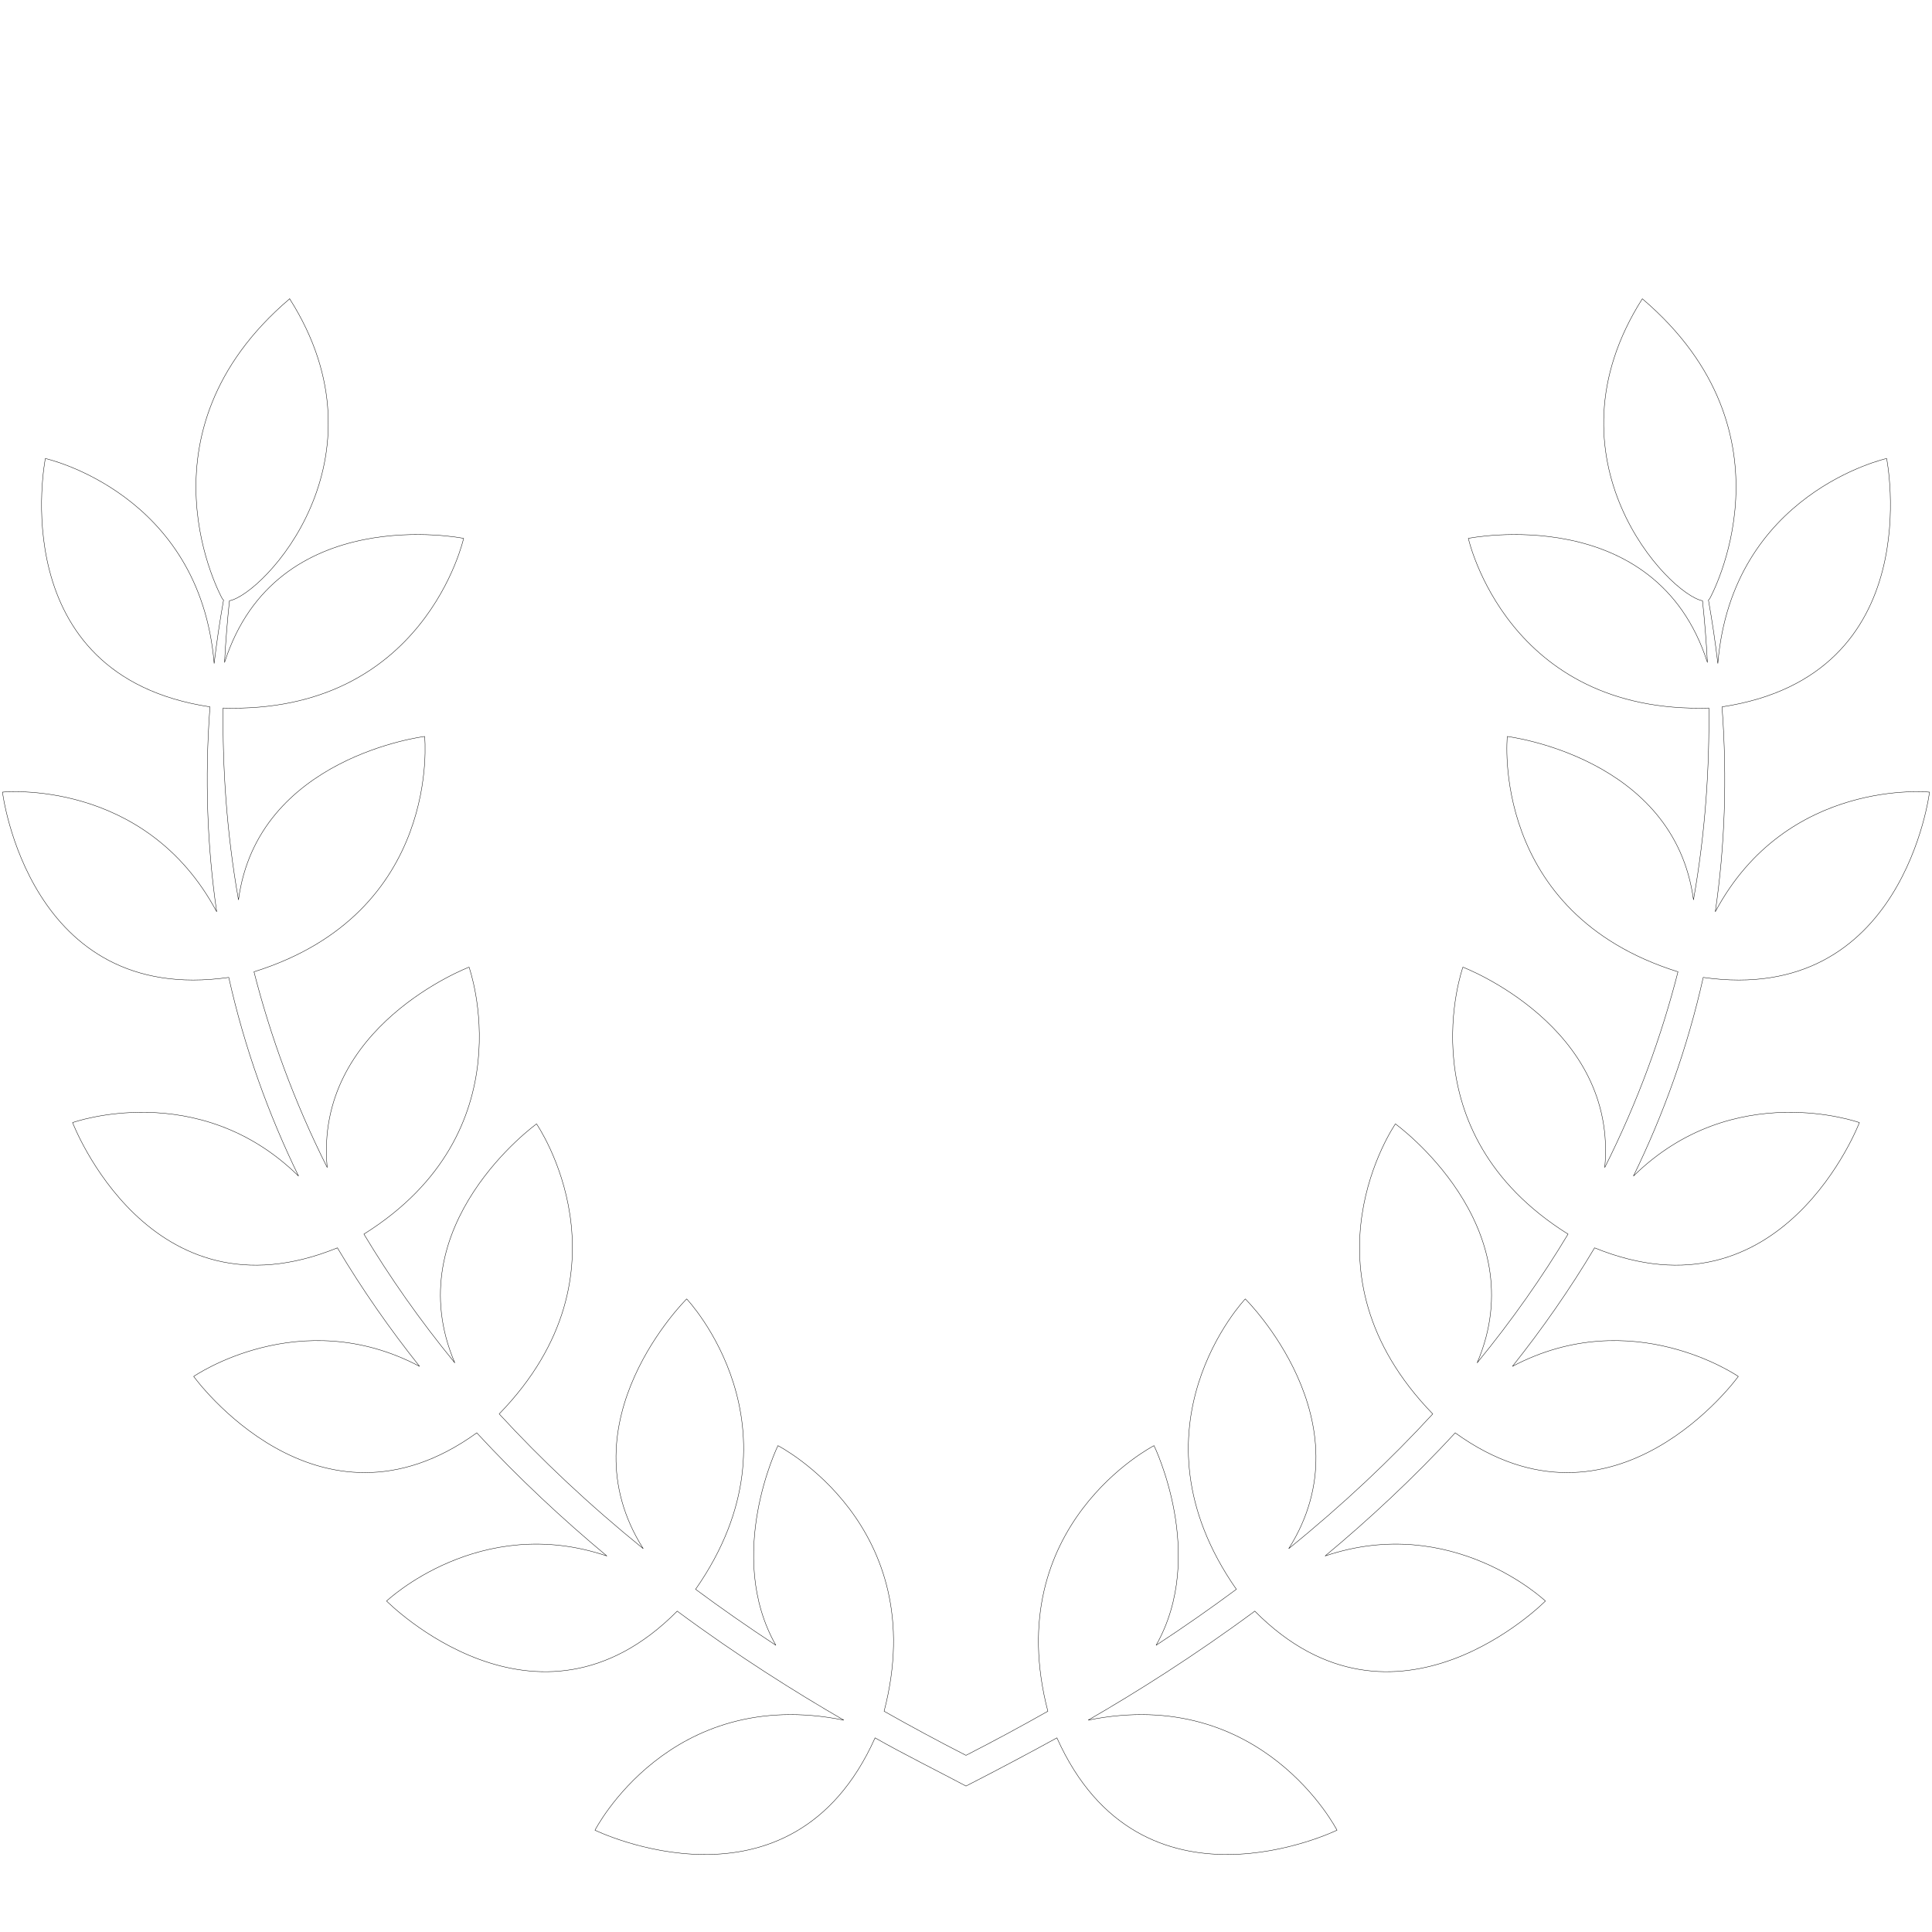
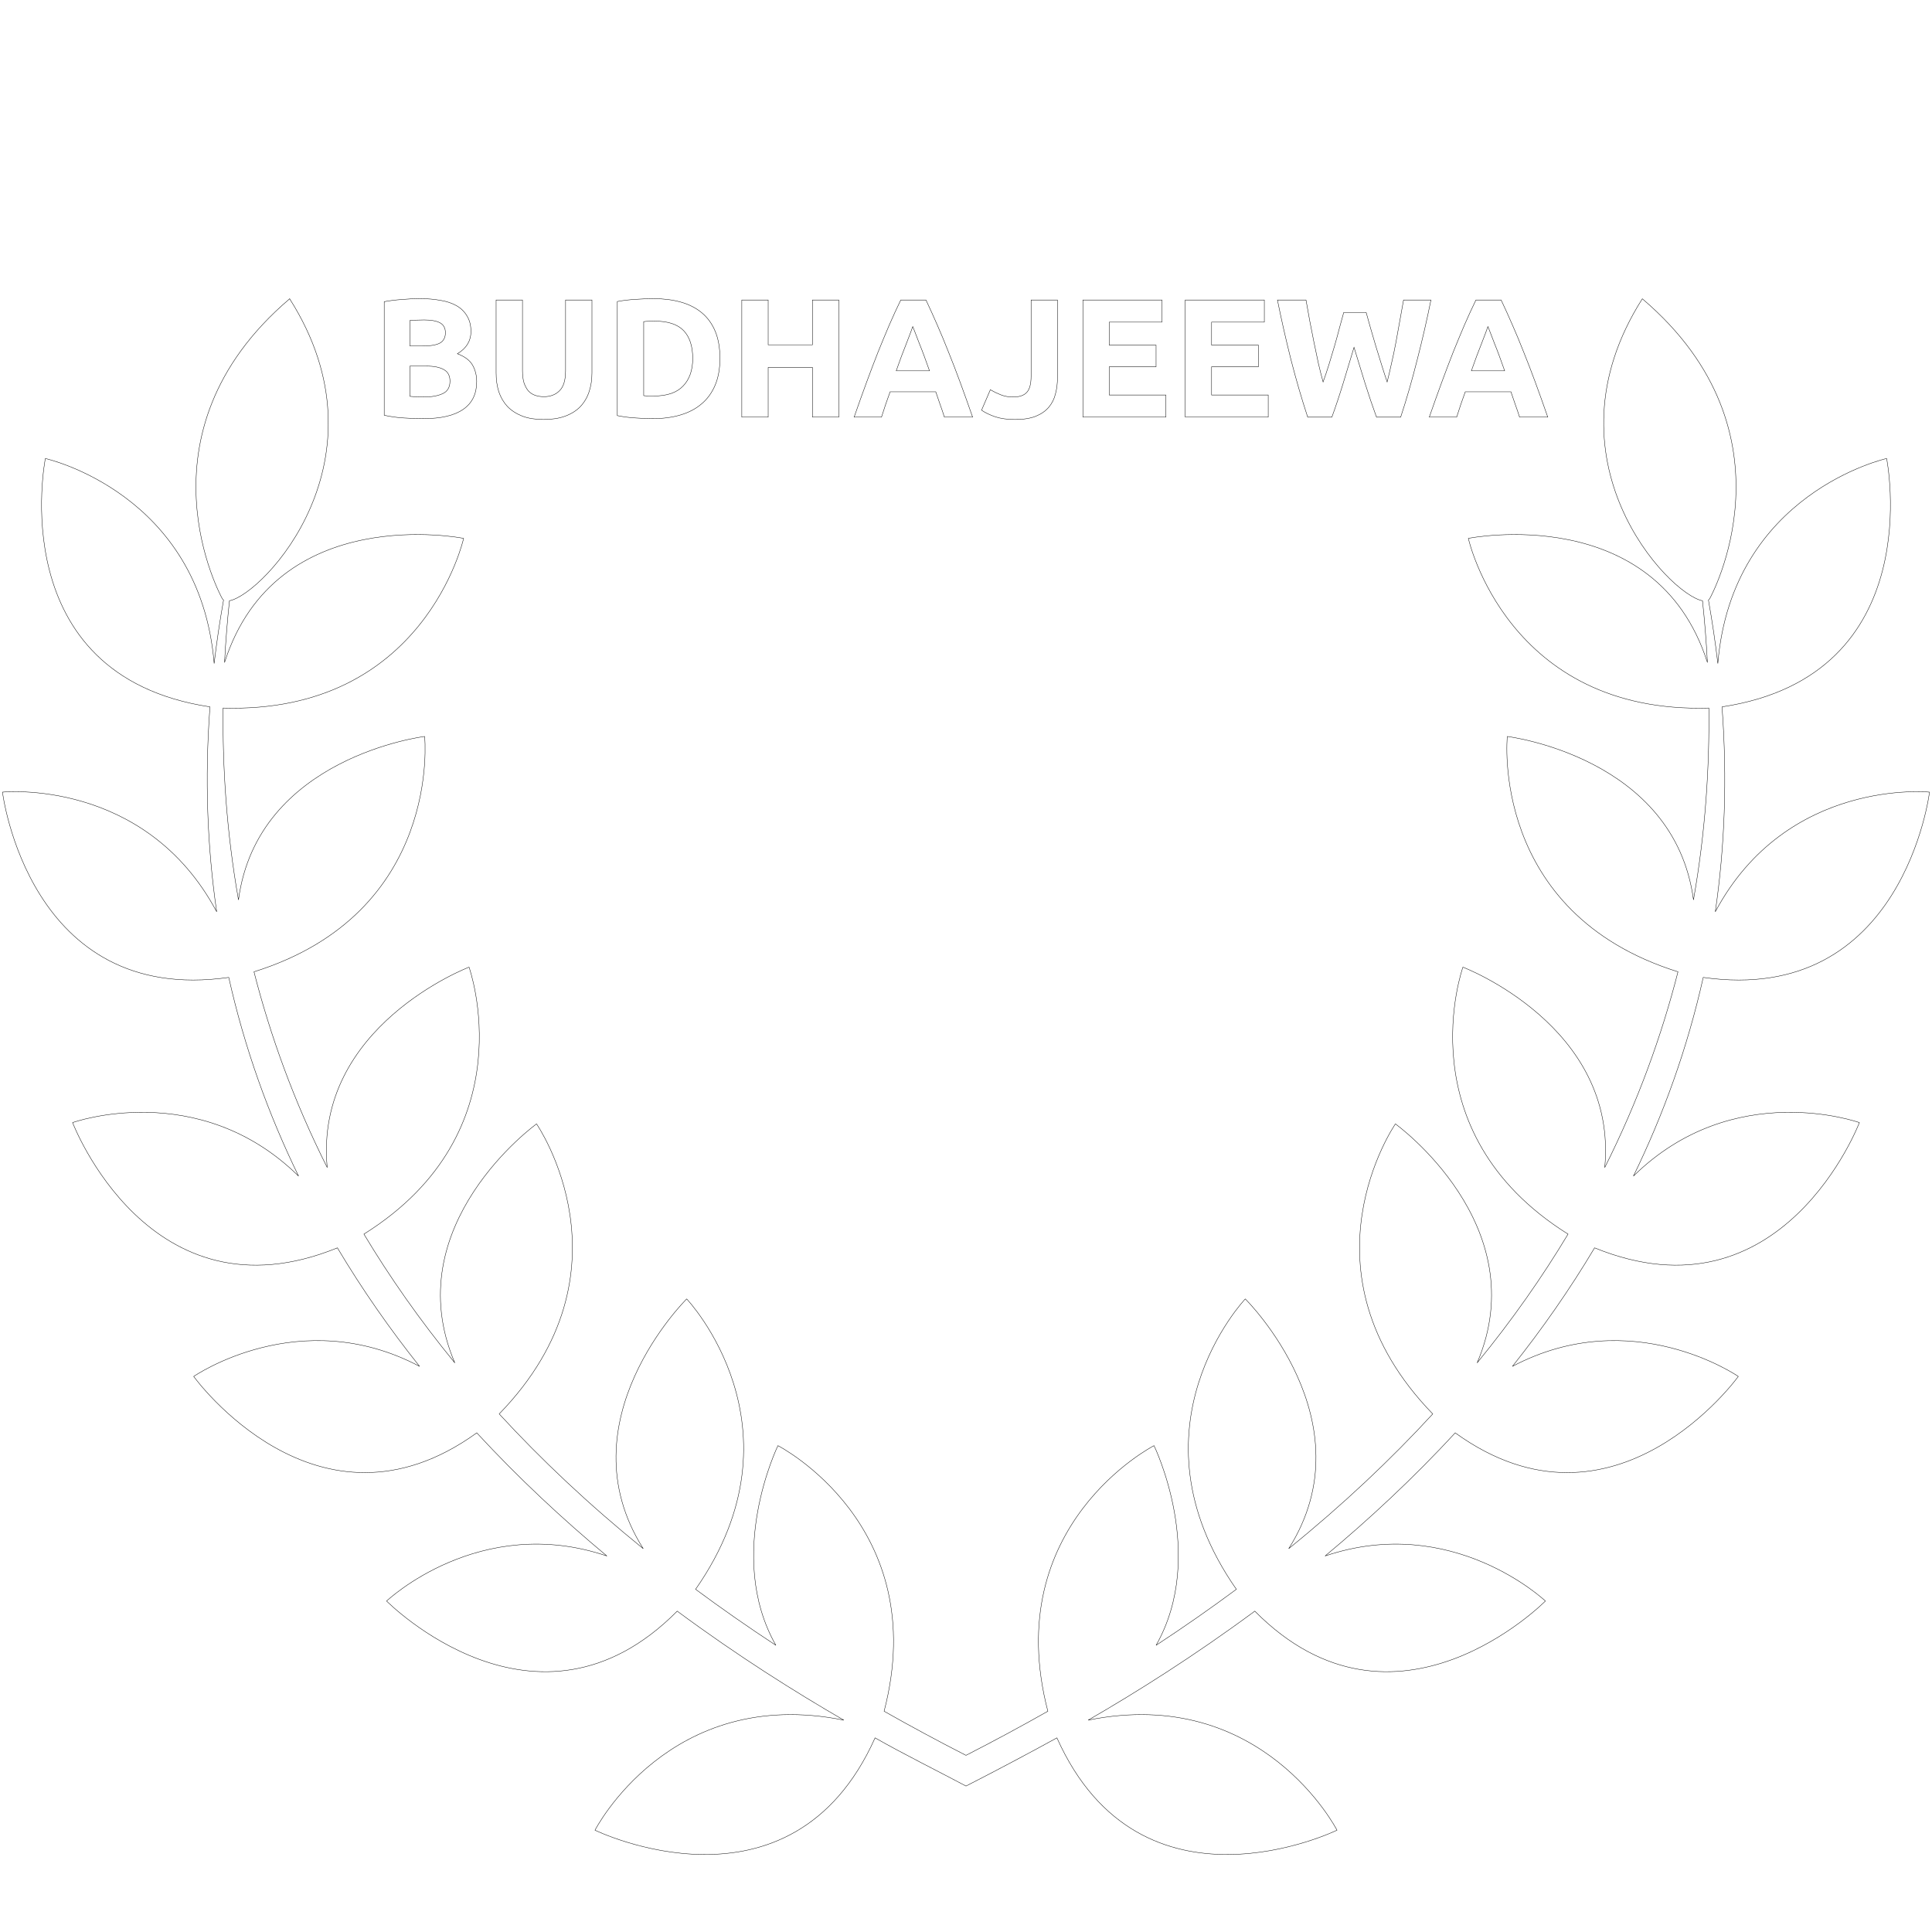
<svg xmlns="http://www.w3.org/2000/svg" version="1.1" id="svg4138" viewBox="0 0 500 500" height="500" width="500">
  <defs id="defs4140" />
  <g transform="translate(0,-552.3622)" id="layer1">
    <path style="display:inline;fill:none;fill-rule:evenodd;stroke:#000000;stroke-width:0.1;stroke-linecap:butt;stroke-linejoin:miter;stroke-miterlimit:4;stroke-dasharray:none;stroke-opacity:1" d="M 74.964,629.687 C 33.824,664.693 57.483,707.215 57.483,707.215 c 0.087,0.187 0.214,0.333 0.37,0.444 -0.986,5.553 -1.799,11.027 -2.432,16.417 -3.65,-44.187 -43.682,-53.051 -43.682,-53.051 0,0 -11.293,56.111 42.598,64.273 -1.392,18.691 -0.688,36.362 1.742,53.031 C 37.54,753.595 0.644,757.365 0.644,757.365 c 0,0 6.735,55.343 58.559,47.953 4.124,18.443 10.344,35.572 18.069,51.421 -25.949,-25.519 -58.483,-13.852 -58.483,-13.852 0,0 19.874,52.23 68.53,32.419 6.494,10.896 13.657,21.119 21.265,30.67 -31.001,-16.397 -58.458,2.61 -58.458,2.61 0,0 32.007,44.384 73.263,14.6 10.903,11.799 22.323,22.416 33.677,31.865 -32.969,-11.17 -57.015,11.659 -57.015,11.659 0,0 38.838,39.359 75.208,2.614 15.725,11.636 30.664,21.005 43.125,28.211 -45.13,-9.149 -64.399,28.477 -64.399,28.477 0,0 50.701,24.756 72.484,-23.893 7.34,4.188 17.033,9.002 23.53,12.468 7.36,-3.746 17.417,-9.091 23.53,-12.468 21.782,48.649 72.484,23.893 72.484,23.893 0,0 -19.269,-37.627 -64.399,-28.477 12.461,-7.206 27.4,-16.576 43.125,-28.211 36.37,36.744 75.208,-2.614 75.208,-2.614 0,0 -24.046,-22.829 -57.015,-11.659 11.354,-9.449 22.774,-20.066 33.677,-31.865 41.257,29.784 73.263,-14.6 73.263,-14.6 0,0 -27.456,-19.007 -58.458,-2.61 7.608,-9.552 14.771,-19.774 21.265,-30.67 48.656,19.81 68.53,-32.419 68.53,-32.419 0,2e-5 -32.534,-11.666 -58.483,13.852 7.725,-15.849 13.945,-32.979 18.069,-51.421 51.824,7.39 58.559,-47.953 58.559,-47.953 0,0 -36.896,-3.77 -55.436,30.963 2.43,-16.668 3.134,-34.34 1.742,-53.031 53.891,-8.162 42.598,-64.273 42.598,-64.273 0,0 -40.032,8.864 -43.682,53.051 -0.633,-5.39 -1.446,-10.864 -2.432,-16.417 0.155,-0.111 0.282,-0.257 0.37,-0.444 0,0 23.659,-42.521 -17.481,-77.528 -26.376,41.49 6.748,76.457 15.576,78.152 0.533,5.063 0.977,10.391 1.269,15.982 -13.393,-41.895 -61.873,-32.131 -61.873,-32.131 0,0 10.066,45.48 62.242,43.912 0.174,15.225 -0.848,31.946 -3.976,49.65 -4.925,-37.028 -48.18,-42.293 -48.18,-42.293 0,0 -4.662,45.639 44.169,60.903 -4.186,16.387 -10.281,33.399 -18.955,50.664 3.479,-36.58 -36.702,-51.863 -36.702,-51.863 0,0 -15.243,42.495 27.206,69.087 -6.662,11.091 -14.44,22.232 -23.526,33.321 15.243,-35.595 -21.15,-61.841 -21.15,-61.841 0,0 -26.307,37.992 9.664,75.057 -10.819,11.767 -23.165,23.433 -37.281,34.871 20.878,-32.938 -11.24,-64.633 -11.24,-64.633 0,0 -31.561,33.242 -2.306,75.145 -6.58,4.883 -13.499,9.717 -20.774,14.492 13.267,-23.392 -0.536,-51.667 -0.536,-51.667 0,0 -40.037,20.5 -27.477,68.735 -6.808,3.854 -13.85,7.663 -21.188,11.413 -7.338,-3.75 -14.38,-7.559 -21.188,-11.413 12.56,-48.236 -27.477,-68.735 -27.477,-68.735 0,0 -13.803,28.276 -0.536,51.667 -7.275,-4.775 -14.193,-9.609 -20.774,-14.492 29.255,-41.904 -2.306,-75.145 -2.306,-75.145 0,0 -32.118,31.695 -11.24,64.633 -14.116,-11.439 -26.462,-23.105 -37.281,-34.871 35.971,-37.065 9.664,-75.057 9.664,-75.057 0,0 -36.393,26.246 -21.15,61.841 -9.086,-11.089 -16.864,-22.229 -23.526,-33.321 42.449,-26.592 27.206,-69.087 27.206,-69.087 0,0 -40.18,15.284 -36.702,51.863 -8.674,-17.265 -14.769,-34.277 -18.955,-50.664 48.83,-15.264 44.169,-60.903 44.169,-60.903 0,0 -43.256,5.265 -48.18,42.293 -3.127,-17.704 -4.15,-34.425 -3.976,-49.65 52.176,1.569 62.242,-43.912 62.242,-43.912 0,0 -48.48,-9.765 -61.872,32.131 0.292,-5.591 0.736,-10.919 1.269,-15.982 8.828,-1.695 41.953,-36.662 15.576,-78.152 z" id="path4739" />
+     <g id="text4809">
+       <path d="m 393.258,660.318 q -0.481,-1.575 -1.094,-3.237 -0.569,-1.663 -1.137,-3.325 l -11.812,0 q -0.569,1.663 -1.181,3.325 -0.569,1.663 -1.05,3.237 l -7.088,0 q 1.706,-4.9 3.237,-9.056 1.531,-4.156 2.975,-7.831 1.488,-3.675 2.888,-6.956 1.444,-3.325 2.975,-6.475 l 6.519,0 q 1.488,3.15 2.931,6.475 1.444,3.281 2.888,6.956 1.488,3.675 3.019,7.831 1.531,4.156 3.237,9.056 l -7.306,0 z m -8.181,-23.45 q -0.219,0.656 -0.656,1.794 -0.438,1.137 -1.006,2.625 -0.569,1.488 -1.269,3.281 -0.656,1.794 -1.356,3.763 l 8.619,0 q -0.7,-1.969 -1.356,-3.763 -0.656,-1.794 -1.269,-3.281 -0.569,-1.488 -1.006,-2.625 -0.438,-1.137 -0.7,-1.794 z m -31.509,-3.631 q 0.525,1.794 1.137,4.069 0.656,2.231 1.356,4.638 0.744,2.406 1.488,4.812 0.744,2.406 1.444,4.463 0.569,-2.231 1.137,-4.856 0.613,-2.625 1.137,-5.425 0.525,-2.8 1.006,-5.556 0.525,-2.8 0.963,-5.381 l 7.088,0 q -1.531,7.612 -3.544,15.444 -1.969,7.831 -4.287,14.875 l -6.256,0 q -1.531,-4.2 -2.975,-8.794 -1.444,-4.638 -2.844,-9.275 -1.4,4.638 -2.8,9.275 -1.4,4.594 -2.931,8.794 l -6.256,0 q -2.319,-7.044 -4.331,-14.875 -1.969,-7.831 -3.5,-15.444 l 7.394,0 q 0.438,2.581 0.963,5.381 0.525,2.756 1.094,5.556 0.569,2.8 1.137,5.425 0.613,2.625 1.225,4.856 0.787,-2.144 1.531,-4.55 0.744,-2.406 1.444,-4.812 0.7,-2.406 1.269,-4.638 0.613,-2.231 1.094,-3.981 l 5.819,0 z m -46.833,27.081 0,-30.319 20.475,0 0,5.731 -13.65,0 0,5.95 12.119,0 0,5.6 -12.119,0 0,7.306 14.656,0 0,5.731 -21.481,0 z m -26.489,0 0,-30.319 20.475,0 0,5.731 -13.65,0 0,5.95 12.119,0 0,5.6 -12.119,0 0,7.306 14.656,0 0,5.731 -21.481,0 z m -6.575,-10.194 q 0,2.231 -0.525,4.2 -0.481,1.969 -1.75,3.456 -1.225,1.444 -3.369,2.319 -2.1,0.831 -5.338,0.831 -2.975,0 -5.119,-0.7 -2.144,-0.744 -3.544,-1.706 l 2.275,-5.294 q 1.269,0.744 2.712,1.312 1.444,0.569 3.15,0.569 2.494,0 3.587,-1.225 1.094,-1.225 1.094,-4.112 l 0,-19.775 6.825,0 0,20.125 z m -29.265,10.194 q -0.481,-1.575 -1.094,-3.237 -0.569,-1.663 -1.137,-3.325 l -11.812,0 q -0.569,1.663 -1.181,3.325 -0.569,1.663 -1.05,3.237 l -7.088,0 q 1.706,-4.9 3.237,-9.056 1.531,-4.156 2.975,-7.831 1.488,-3.675 2.888,-6.956 1.444,-3.325 2.975,-6.475 l 6.519,0 q 1.488,3.15 2.931,6.475 1.444,3.281 2.888,6.956 1.488,3.675 3.019,7.831 1.531,4.156 3.237,9.056 l -7.306,0 z m -8.181,-23.45 q -0.219,0.656 -0.656,1.794 -0.438,1.137 -1.006,2.625 -0.569,1.488 -1.269,3.281 -0.656,1.794 -1.356,3.763 l 8.619,0 q -0.7,-1.969 -1.356,-3.763 -0.656,-1.794 -1.269,-3.281 -0.569,-1.488 -1.006,-2.625 -0.438,-1.137 -0.7,-1.794 z m -25.96,-6.869 6.825,0 0,30.319 -6.825,0 0,-12.863 -11.463,0 0,12.863 -6.825,0 0,-30.319 6.825,0 0,11.594 11.463,0 0,-11.594 z m -43.677,24.762 q 0.481,0.044 1.094,0.087 0.656,0 1.531,0 5.119,0 7.569,-2.581 2.494,-2.581 2.494,-7.131 0,-4.769 -2.362,-7.219 -2.362,-2.45 -7.481,-2.45 -0.7,0 -1.444,0.044 -0.744,0 -1.4,0.087 l 0,19.163 z m 19.731,-9.625 q 0,3.938 -1.225,6.869 -1.225,2.931 -3.5,4.856 -2.231,1.925 -5.469,2.888 -3.237,0.963 -7.263,0.963 -1.837,0 -4.287,-0.175 -2.45,-0.131 -4.812,-0.613 l 0,-29.531 q 2.362,-0.438 4.9,-0.569 2.581,-0.175 4.419,-0.175 3.894,0 7.044,0.875 3.194,0.875 5.469,2.756 2.275,1.881 3.5,4.812 1.225,2.931 1.225,7.044 z m -45.633,15.794 q -3.194,0 -5.513,-0.875 -2.319,-0.919 -3.85,-2.494 -1.488,-1.619 -2.231,-3.806 -0.7,-2.231 -0.7,-4.9 l 0,-18.856 6.825,0 0,18.288 q 0,1.837 0.394,3.15 0.438,1.269 1.137,2.1 0.744,0.787 1.75,1.137 1.05,0.35 2.275,0.35 2.494,0 4.025,-1.531 1.575,-1.531 1.575,-5.206 l 0,-18.288 6.825,0 0,18.856 q 0,2.669 -0.744,4.9 -0.744,2.231 -2.275,3.85 -1.531,1.575 -3.894,2.45 -2.362,0.875 -5.6,0.875 z m -31.145,-0.219 q -2.494,0 -4.987,-0.175 -2.45,-0.131 -5.119,-0.7 l 0,-29.4 q 2.1,-0.394 4.594,-0.569 2.494,-0.219 4.638,-0.219 2.888,0 5.294,0.438 2.45,0.394 4.2,1.4 1.75,1.006 2.712,2.669 1.006,1.619 1.006,4.025 0,3.631 -3.5,5.731 2.888,1.094 3.938,2.975 1.05,1.881 1.05,4.244 0,4.769 -3.5,7.175 -3.456,2.406 -10.325,2.406 z m -3.456,-13.606 0,7.831 q 0.744,0.087 1.619,0.131 0.875,0.044 1.925,0.044 3.062,0 4.944,-0.875 1.881,-0.875 1.881,-3.237 0,-2.1 -1.575,-2.975 -1.575,-0.919 -4.506,-0.919 l -4.287,0 z m 0,-5.206 3.325,0 q 3.15,0 4.506,-0.787 1.356,-0.831 1.356,-2.625 0,-1.837 -1.4,-2.581 -1.4,-0.744 -4.112,-0.744 -0.875,0 -1.881,0.044 -1.006,0 -1.794,0.087 l 0,6.606 z" style="fill:none;stroke:#000000;stroke-width:0.1;stroke-miterlimit:4;stroke-dasharray:none;stroke-opacity:1" id="path4840" />
+     </g>
  </g>
</svg>
